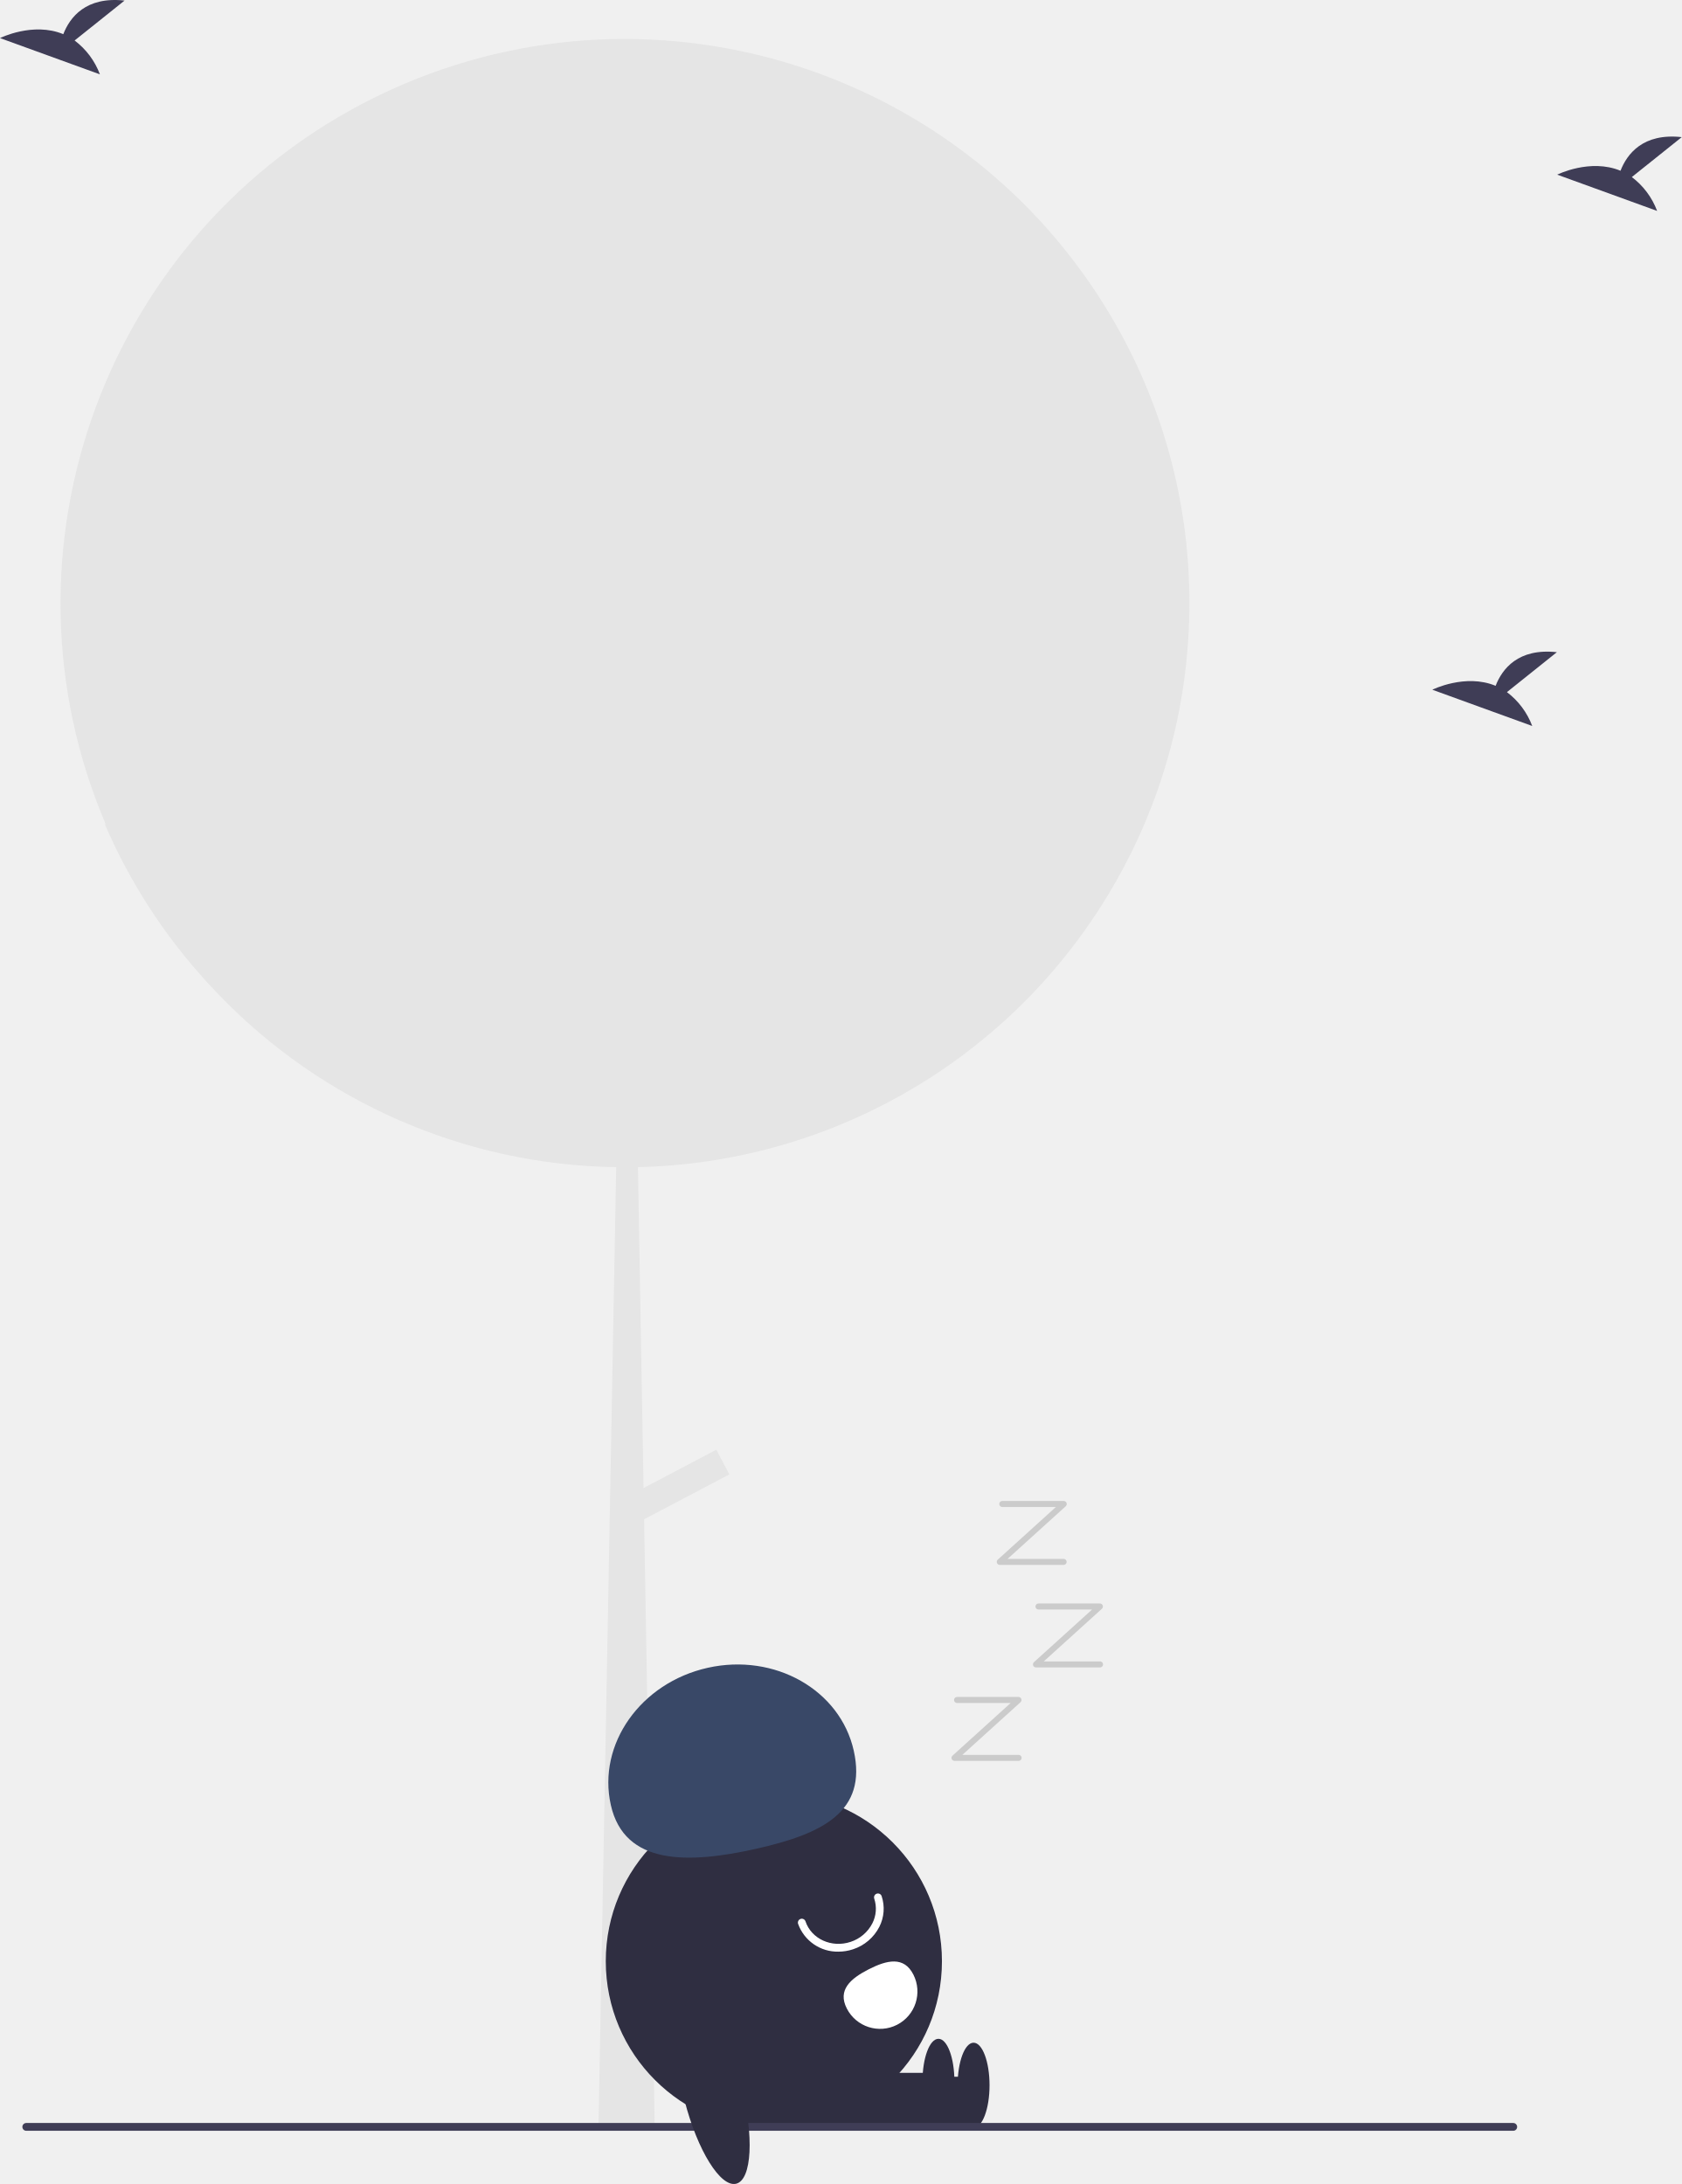
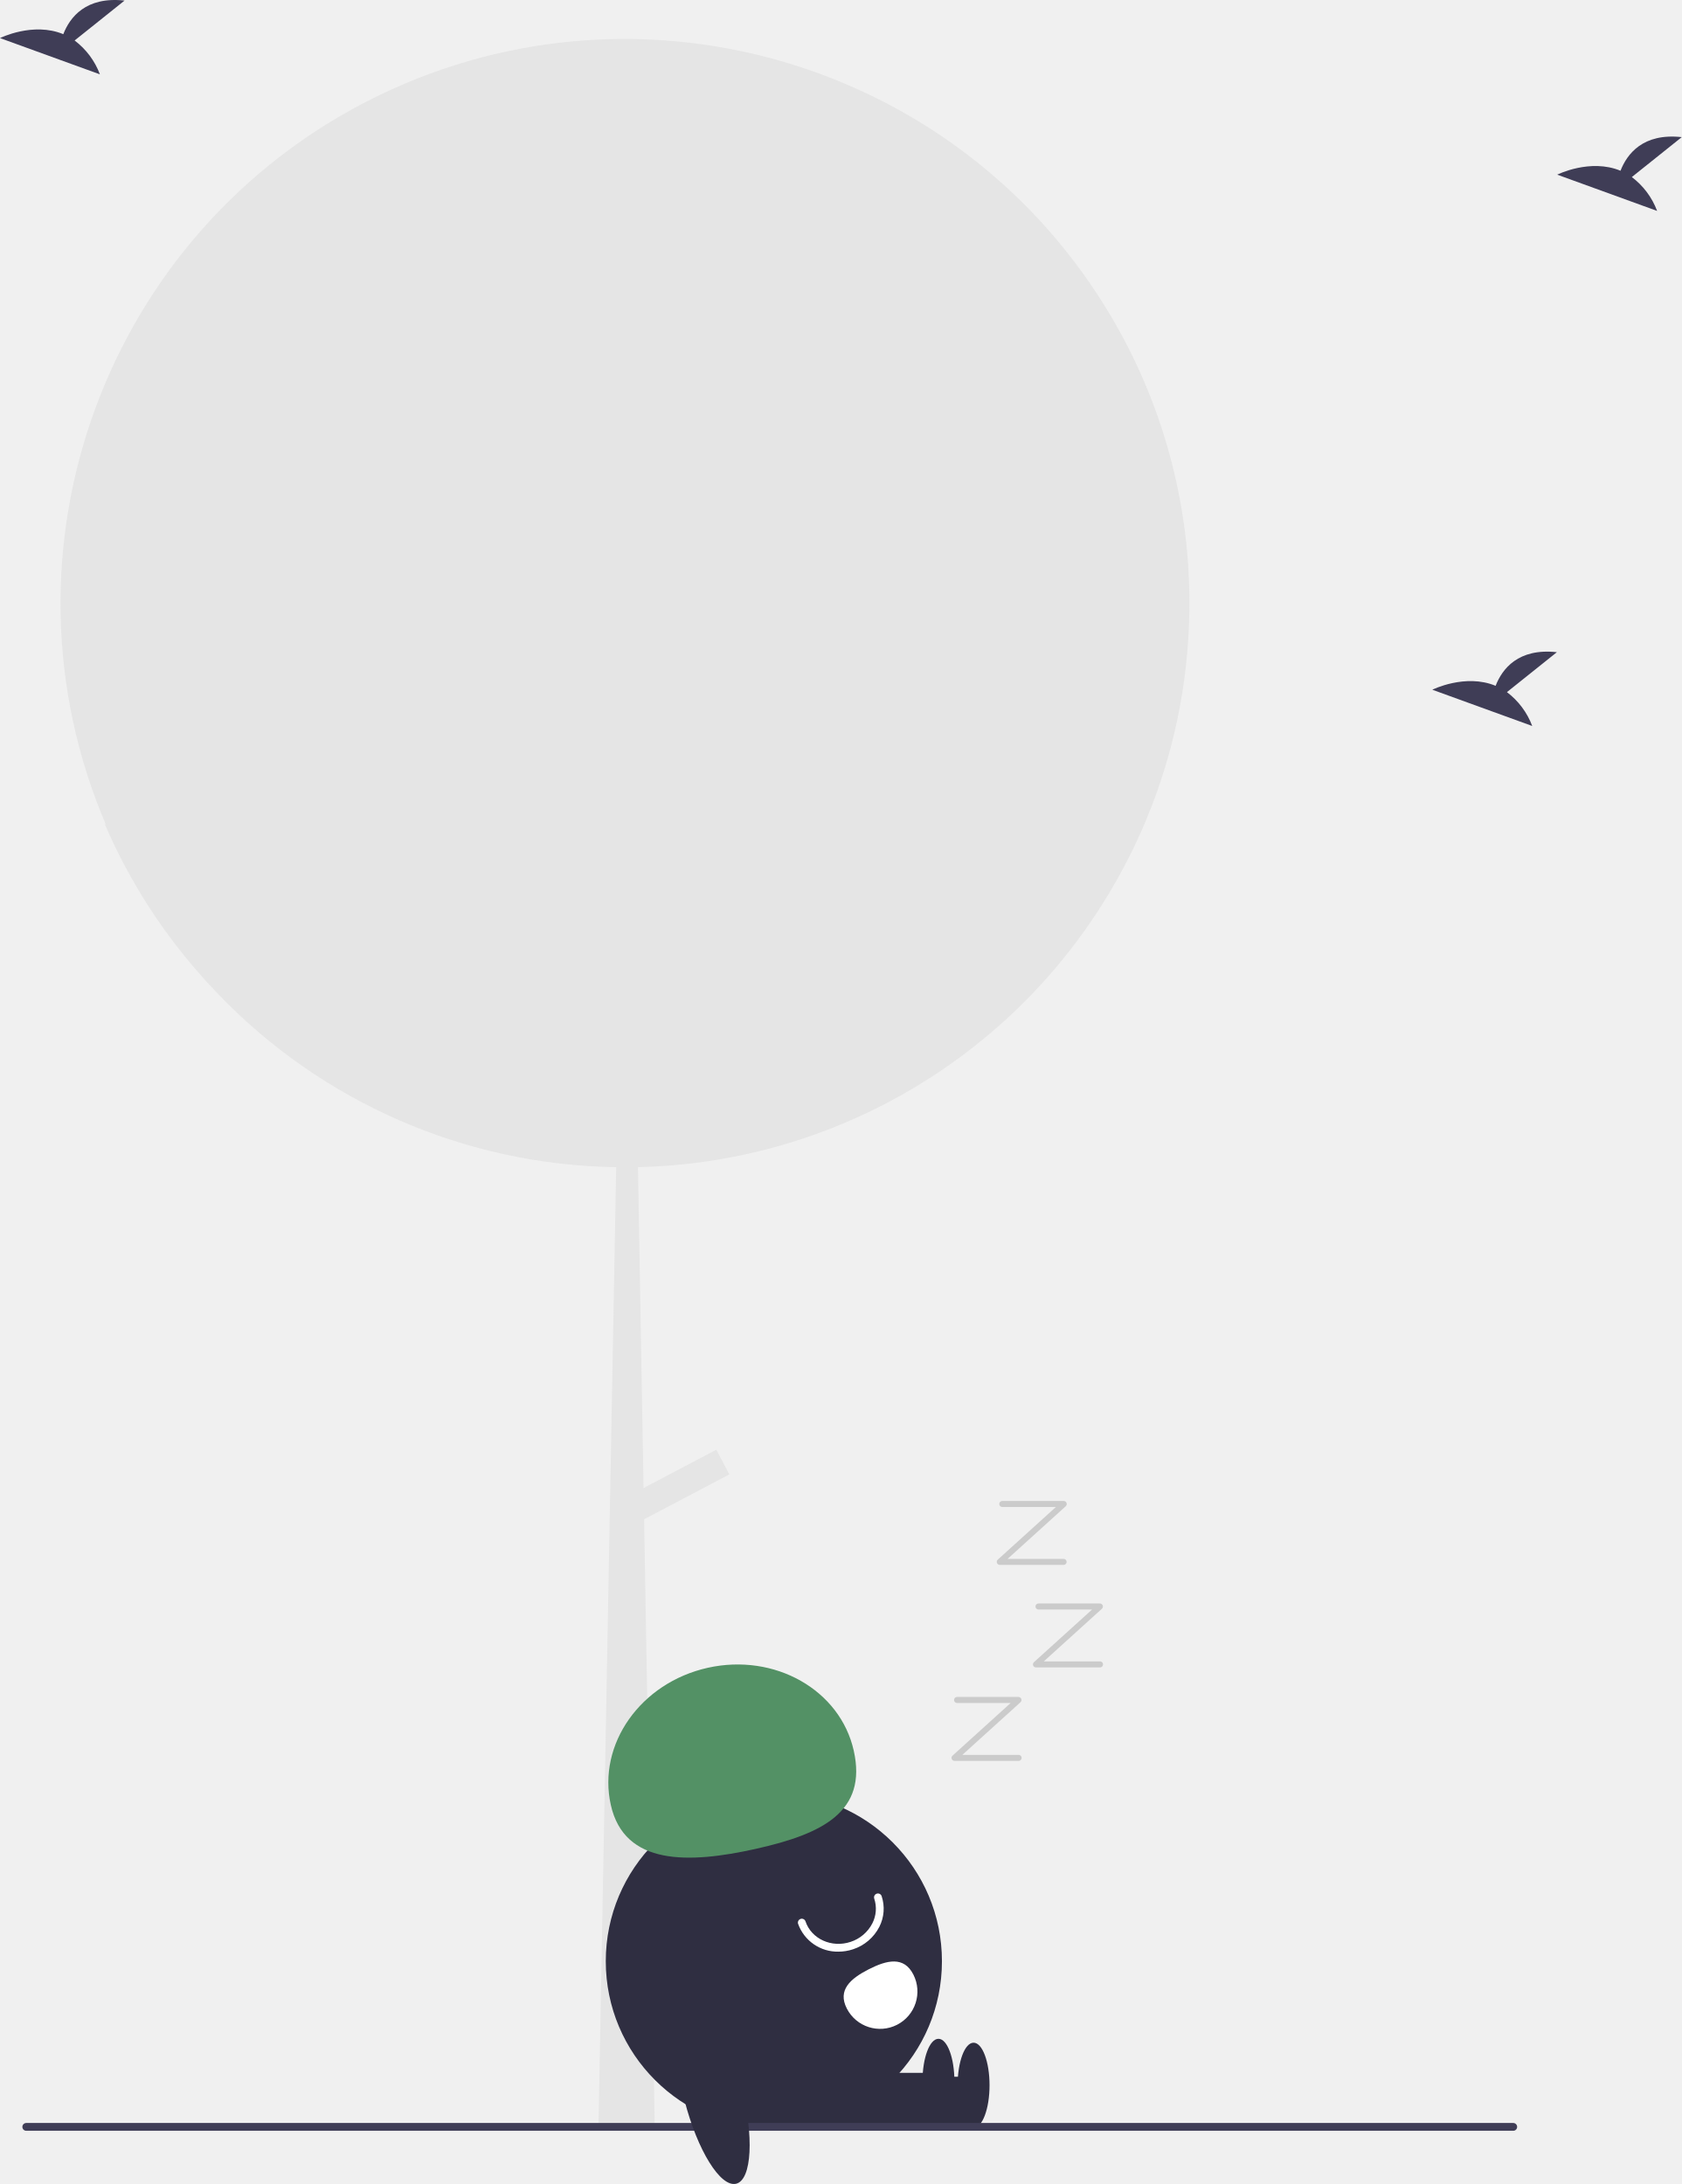
<svg xmlns="http://www.w3.org/2000/svg" data-name="Layer 1" width="430.914" height="559.71" viewBox="0 0 430.914 559.71">
  <path d="M689.298,324.684q0,4.785-.31,9.49a143.754,143.754,0,0,1-13.47,52.19c-.06.14-.13.27-.19.4-.36.76-.73,1.52-1.11,2.27a142.039,142.039,0,0,1-7.65,13.5,144.462,144.462,0,0,1-118.56,66.72l1.43,82.24,18.65-9.82,3.33,6.33-21.84,11.5,2.67,152.74.03,2.04-14.42,1.21.03-.05,4.54-246.18a144.175,144.175,0,0,1-102-44.38c-.91-.94-1.81-1.91-2.69-2.87-.04-.04-.07-.08-.1-.11a144.768,144.768,0,0,1-26.34-40.76c.14.16.29.31.43.47a144.642,144.642,0,0,1,68.58-186.38c.5-.25,1.01-.49,1.51-.74a144.752,144.752,0,0,1,187.53,56.93c.88,1.48,1.73,2.99,2.55,4.51A143.852,143.852,0,0,1,689.298,324.684Z" transform="translate(-384.543 -170.1452)" fill="#e5e5e5" />
  <circle cx="198.285" cy="502.618" r="43.067" fill="#2f2e41" />
  <rect x="210.603" y="532.223" width="38.584" height="13.084" fill="#2f2e41" />
  <ellipse cx="249.459" cy="534.403" rx="4.089" ry="10.903" fill="#2f2e41" />
  <rect x="201.603" y="531.223" width="38.584" height="13.084" fill="#2f2e41" />
  <ellipse cx="240.459" cy="533.403" rx="4.089" ry="10.903" fill="#2f2e41" />
-   <path d="M541.051,632.712c-3.477-15.574,7.639-31.31,24.829-35.149s33.944,5.675,37.422,21.249-7.915,21.318-25.105,25.156S544.529,648.286,541.051,632.712Z" transform="translate(-384.543 -170.1452)" fill="#394867" />
+   <path d="M541.051,632.712c-3.477-15.574,7.639-31.31,24.829-35.149s33.944,5.675,37.422,21.249-7.915,21.318-25.105,25.156S544.529,648.286,541.051,632.712Z" transform="translate(-384.543 -170.1452)" fill="#539165" />
  <path d="M599.38,670.311a10.751,10.751,0,0,1-10.34-7.123,1,1,0,0,1,1.896-.637c1.514,4.508,6.698,6.865,11.555,5.253a9.608,9.608,0,0,0,5.573-4.748,8.232,8.232,0,0,0,.485-6.338,1,1,0,0,1,1.896-.637,10.217,10.217,0,0,1-.592,7.868,11.624,11.624,0,0,1-6.732,5.752A11.88,11.88,0,0,1,599.38,670.311Z" transform="translate(-384.543 -170.1452)" fill="#fff" />
  <path d="M618.565,676.165a9.572,9.572,0,1,1-17.045,8.717h0l-.009-.017c-2.403-4.709.917-7.632,5.627-10.035S616.162,671.455,618.565,676.165Z" transform="translate(-384.543 -170.1452)" fill="#fff" />
  <path d="M772.276,716.219h-381a1,1,0,0,1,0-2h381a1,1,0,0,1,0,2Z" transform="translate(-384.543 -170.1452)" fill="#3f3d56" />
  <ellipse cx="567.226" cy="706.642" rx="7.501" ry="23.892" transform="translate(-543.0383 -6.10526) rotate(-14.4613)" fill="#2f2e41" />
  <path d="M645.509,621.423H629.123a.773.773,0,0,1-.519-1.345l14.9-13.495h-13.767a.773.773,0,0,1,0-1.545h15.771a.773.773,0,0,1,.519,1.346L631.128,619.878h14.381a.773.773,0,1,1,0,1.545Z" transform="translate(-384.543 -170.1452)" fill="#cbcbcb" />
  <path d="M666.373,597.469H649.987a.773.773,0,0,1-.519-1.346l14.9-13.495h-13.767a.773.773,0,0,1,0-1.545h15.771a.773.773,0,0,1,.519,1.345l-14.9,13.495h14.381a.773.773,0,1,1,0,1.545Z" transform="translate(-384.543 -170.1452)" fill="#cbcbcb" />
  <path d="M657.1,571.195H640.714a.773.773,0,0,1-.519-1.345l14.9-13.495H641.329a.773.773,0,0,1,0-1.545H657.1a.773.773,0,0,1,.519,1.346l-14.9,13.495H657.1a.773.773,0,0,1,0,1.545Z" transform="translate(-384.543 -170.1452)" fill="#cbcbcb" />
  <path d="M770.662,347.522,783.457,337.289c-9.94-1.097-14.024,4.324-15.695,8.615-7.765-3.224-16.219,1.001-16.219,1.001l25.6,9.294A19.372,19.372,0,0,0,770.662,347.522Z" transform="translate(-384.543 -170.1452)" fill="#3f3d56" />
  <path d="M403.662,180.522,416.457,170.289c-9.94-1.097-14.024,4.324-15.695,8.615-7.765-3.224-16.219,1.001-16.219,1.001l25.6,9.294A19.372,19.372,0,0,0,403.662,180.522Z" transform="translate(-384.543 -170.1452)" fill="#3f3d56" />
  <path d="M802.662,215.522,815.457,205.289c-9.94-1.097-14.024,4.324-15.695,8.615-7.765-3.224-16.219,1.001-16.219,1.001l25.6,9.294A19.372,19.372,0,0,0,802.662,215.522Z" transform="translate(-384.543 -170.1452)" fill="#3f3d56" />
</svg>
